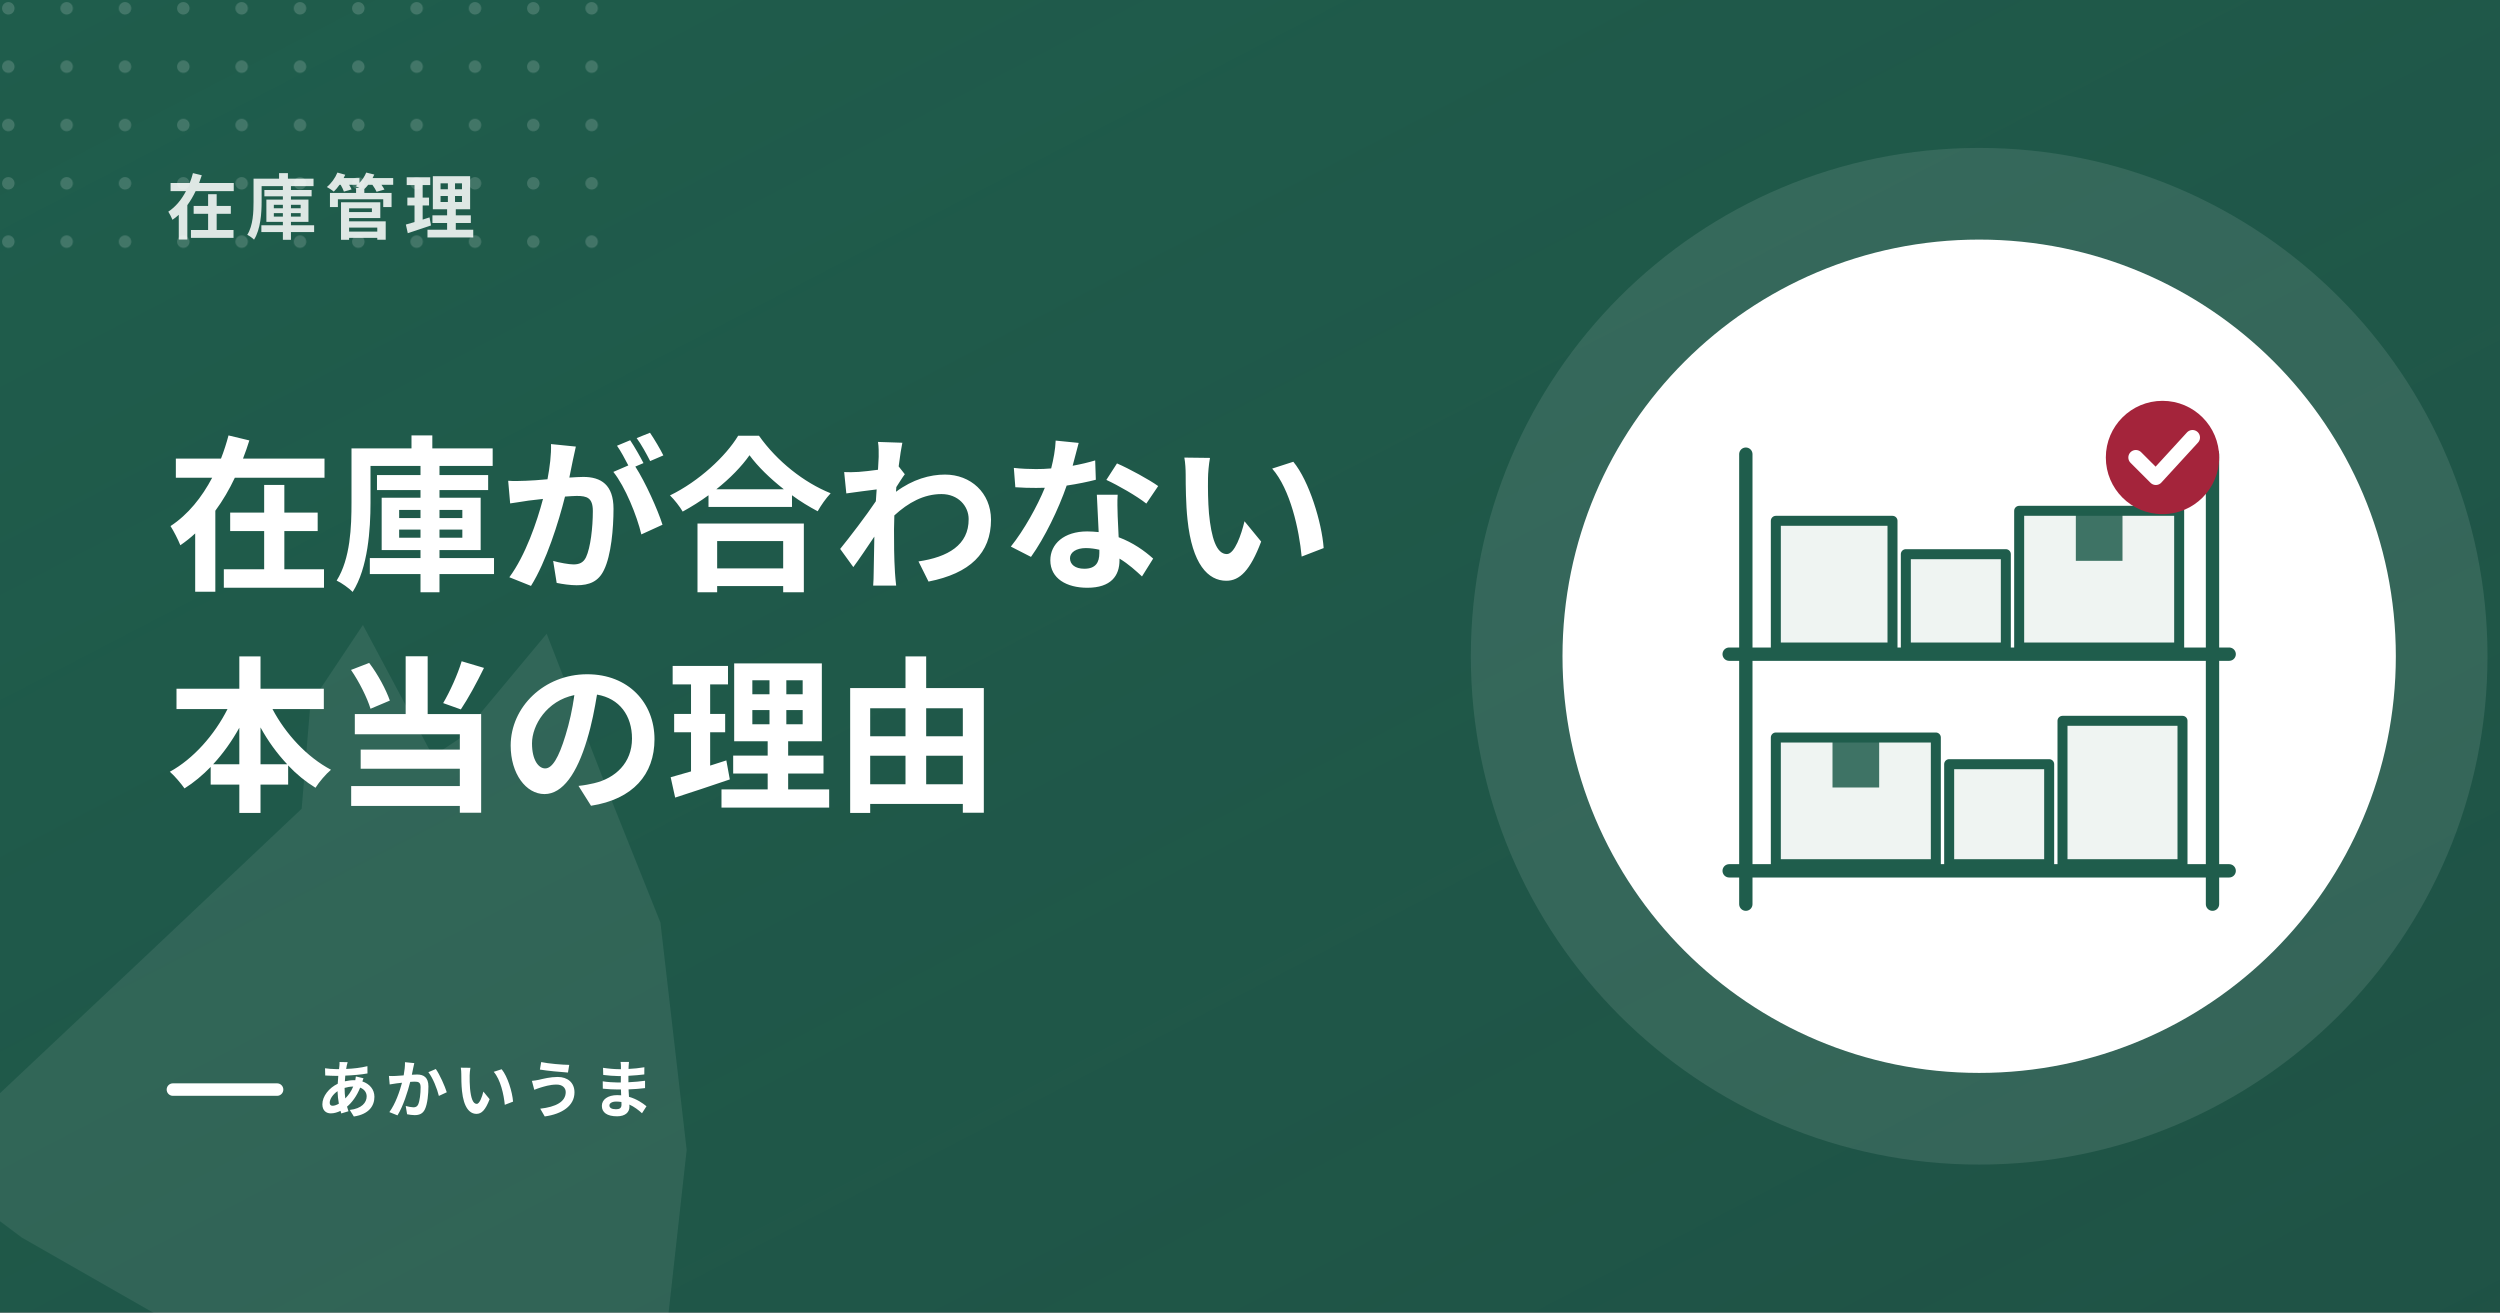
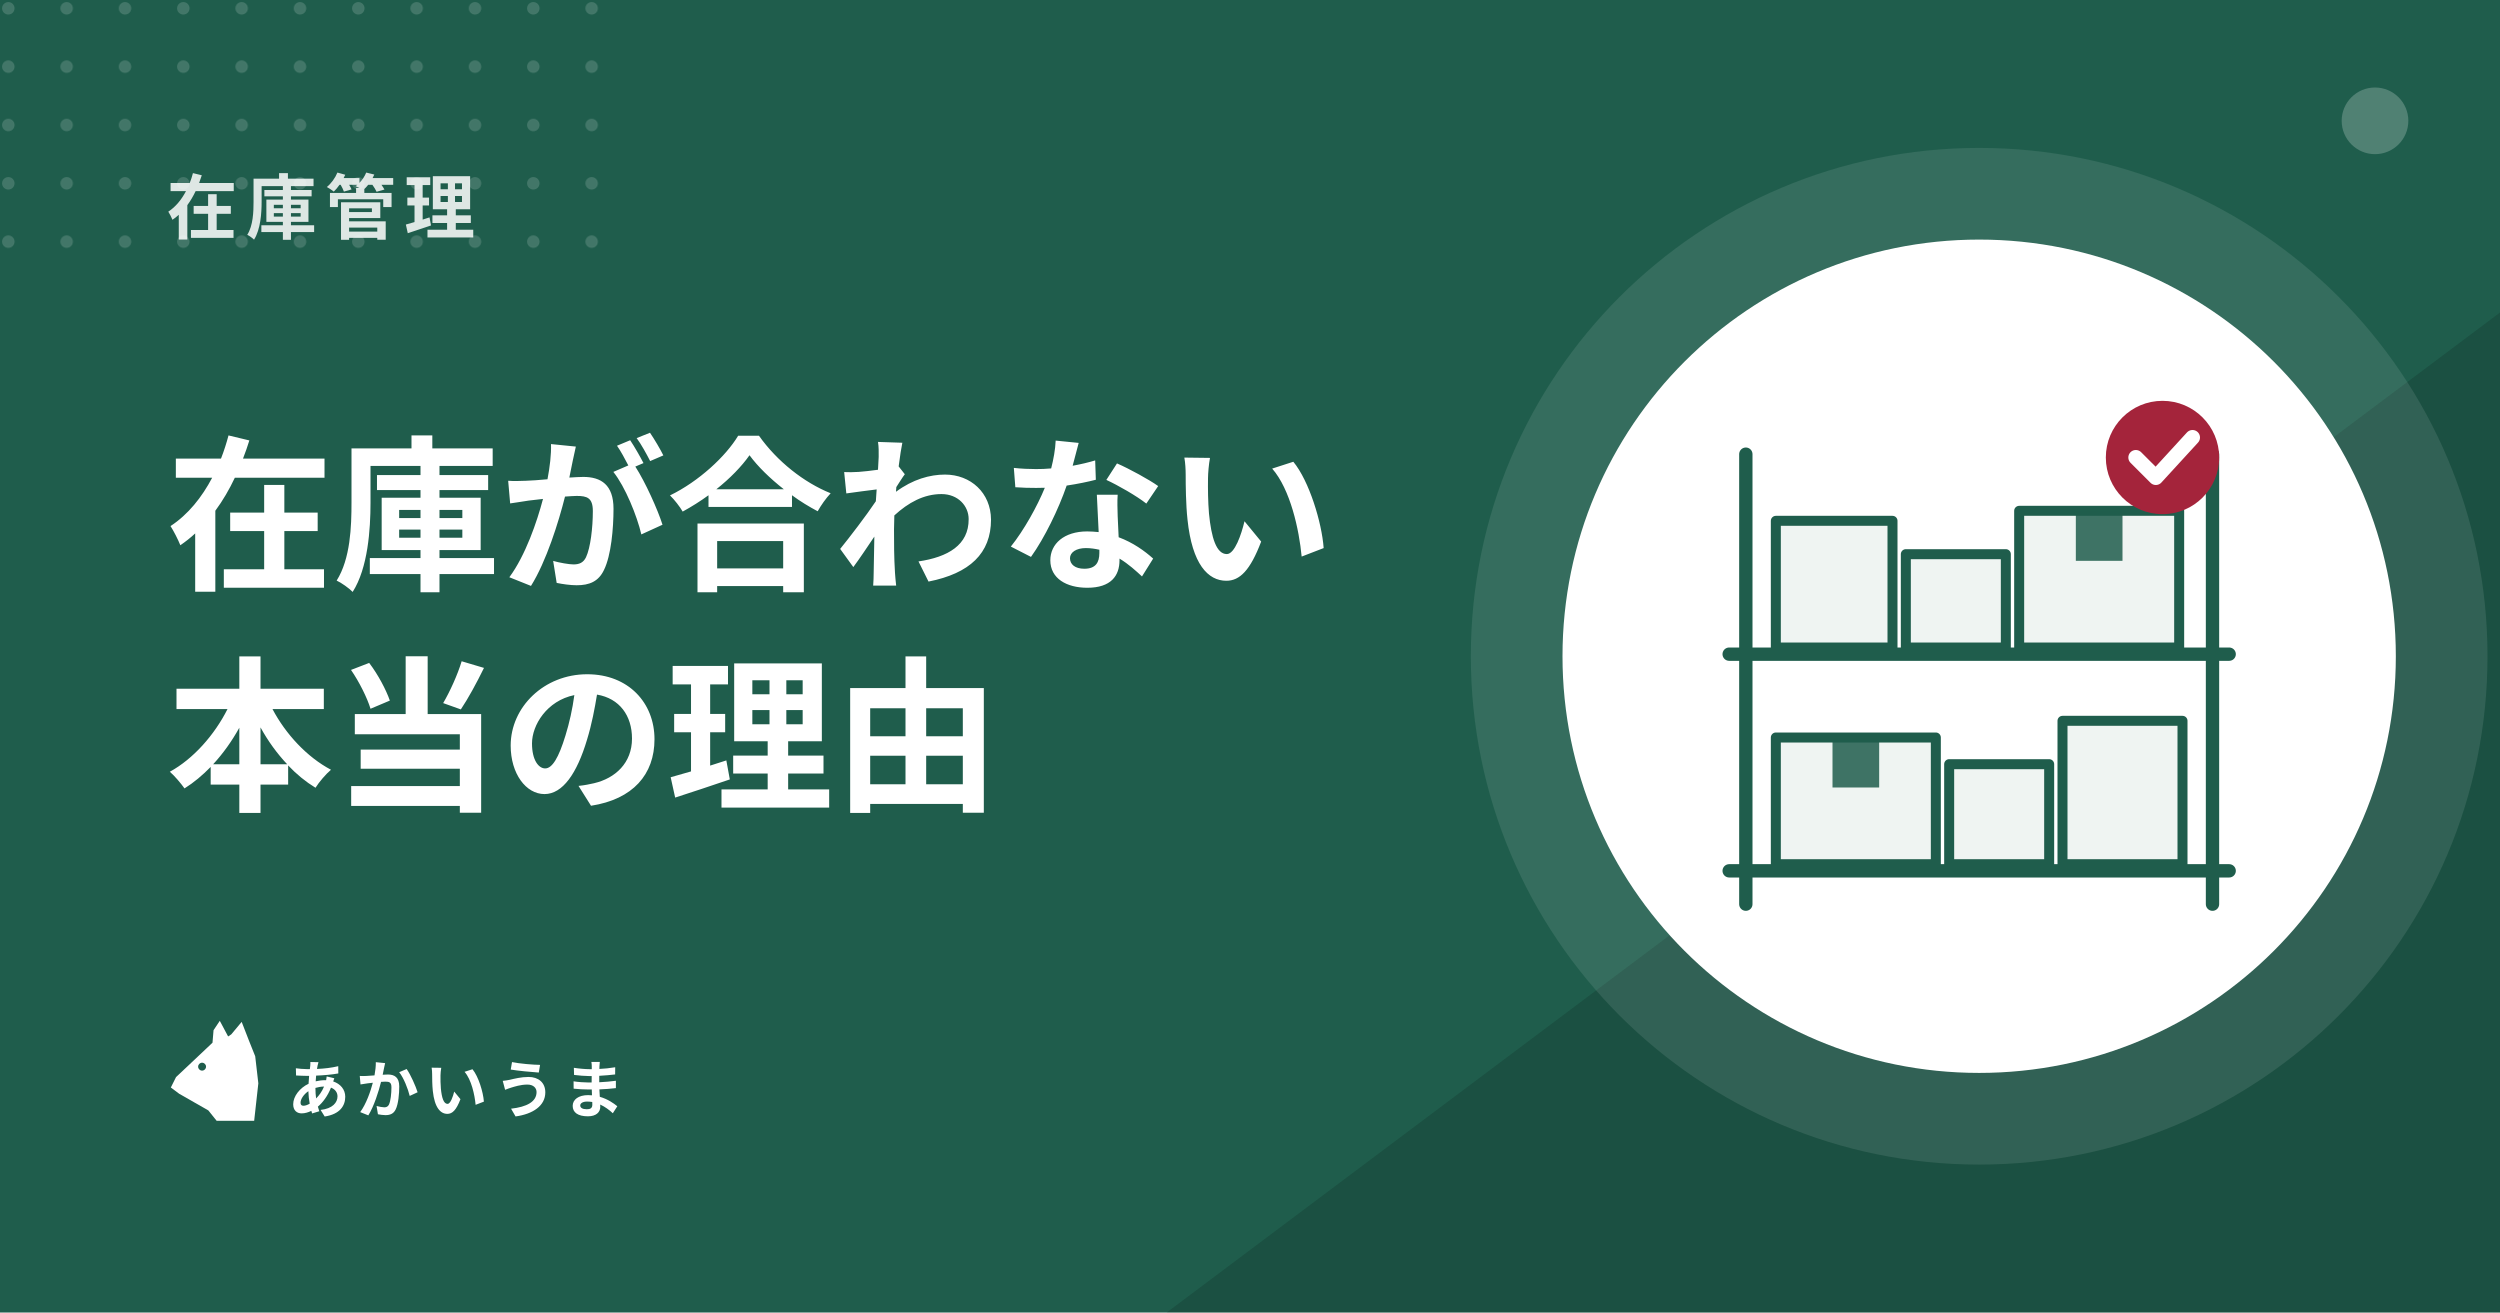
<svg xmlns="http://www.w3.org/2000/svg" width="1200" height="630" viewBox="0 0 1200 630" role="img" aria-label="在庫が合わない本当の理由">
  <defs>
-     <linearGradient id="bg" x1="0" y1="0" x2="1" y2="1">
-       <stop offset="0" stop-color="#1F5D4C" />
-       <stop offset="1" stop-color="#1F5D4C" stop-opacity=".82" />
-     </linearGradient>
    <pattern id="dots" width="28" height="28" patternUnits="userSpaceOnUse">
      <circle cx="4" cy="4" r="3" fill="#FFFFFF" fill-opacity=".16" />
    </pattern>
  </defs>
-   <rect width="1200" height="630" fill="#1F2328" />
-   <rect width="1200" height="630" fill="url(#bg)" />
+   <rect width="1200" height="630" fill="#1F5D4C" />
+   <polygon points="560,630 1200,150 1200,630" fill="#000000" fill-opacity=".14" />
  <rect x="0" y="0" width="300" height="120" fill="url(#dots)" />
-   <g opacity="0.08" transform="translate(-40 300) scale(4.2)">
-     <path fill="#FFFFFF" d="M4 64 L9 54 L26 38 L44 21 L45 9 L51 0 L59 15 L62 13 L72 1 L79 19 L85 34 L88 60 L84 96 L48 96 L40 86 L26 78 L12 70 Z" />
-   </g>
+   <circle cx="1140" cy="58" r="16" fill="#FFFFFF" fill-opacity=".22" />
  <circle cx="950" cy="315" r="244" fill="#FFFFFF" fill-opacity=".1" />
  <circle cx="950" cy="315" r="200" fill="#FFFFFF" />
  <g transform="translate(950 322) scale(0.8)">
    <g stroke="#1F5D4C" stroke-width="8" stroke-linecap="round">
      <line x1="-150" y1="-10" x2="150" y2="-10" />
      <line x1="-150" y1="120" x2="150" y2="120" />
      <line x1="-140" y1="-130" x2="-140" y2="140" />
      <line x1="140" y1="-130" x2="140" y2="140" />
    </g>
    <g stroke="#1F5D4C" stroke-width="6" stroke-linejoin="round" fill="#EFF4F2">
      <rect x="-122" y="-90" width="70" height="76" />
      <rect x="-44" y="-70" width="60" height="56" />
      <rect x="24" y="-96" width="96" height="82" />
      <rect x="-122" y="40" width="96" height="76" />
      <rect x="-18" y="56" width="60" height="60" />
      <rect x="50" y="30" width="72" height="86" />
    </g>
    <rect x="58" y="-96" width="28" height="30" fill="#1F5D4C" opacity=".85" />
    <rect x="-88" y="40" width="28" height="30" fill="#1F5D4C" opacity=".85" />
    <circle cx="110" cy="-128" r="34" fill="#A4243B" />
    <path d="M94 -128 l12 12 22 -24" fill="none" stroke="#FFFFFF" stroke-width="9" stroke-linecap="round" stroke-linejoin="round" />
  </g>
  <g font-family="'Hiragino Sans','Yu Gothic UI','Noto Sans JP','Meiryo',sans-serif">
    <text x="80" y="112" font-size="34" font-weight="700" fill="#FFFFFF" fill-opacity=".85" letter-spacing="4">在庫管理</text>
    <text x="80" y="277" font-size="80" font-weight="700" fill="#FFFFFF">在庫が合わない</text>
    <text x="80" y="383" font-size="80" font-weight="700" fill="#FFFFFF">本当の理由</text>
-     <rect x="80" y="520" width="56" height="6" rx="3" fill="#FFFFFF" />
-     <text x="152" y="534" font-size="30" font-weight="700" fill="#FFFFFF" letter-spacing="3">あかいうま</text>
+     <g transform="translate(80 490) scale(0.5)">
+       <path fill="#FFFFFF" d="M4 64 L9 54 L26 38 L44 21 L45 9 L51 0 L59 15 L62 13 L72 1 L79 19 L85 34 L88 60 L84 96 L48 96 L40 86 L26 78 L12 70 Z" />
+       <circle cx="34" cy="44" r="3.8" fill="#1F5D4C" />
+     </g>
+     <text x="138" y="534" font-size="30" font-weight="700" fill="#FFFFFF" letter-spacing="3">あかいうま</text>
  </g>
</svg>
